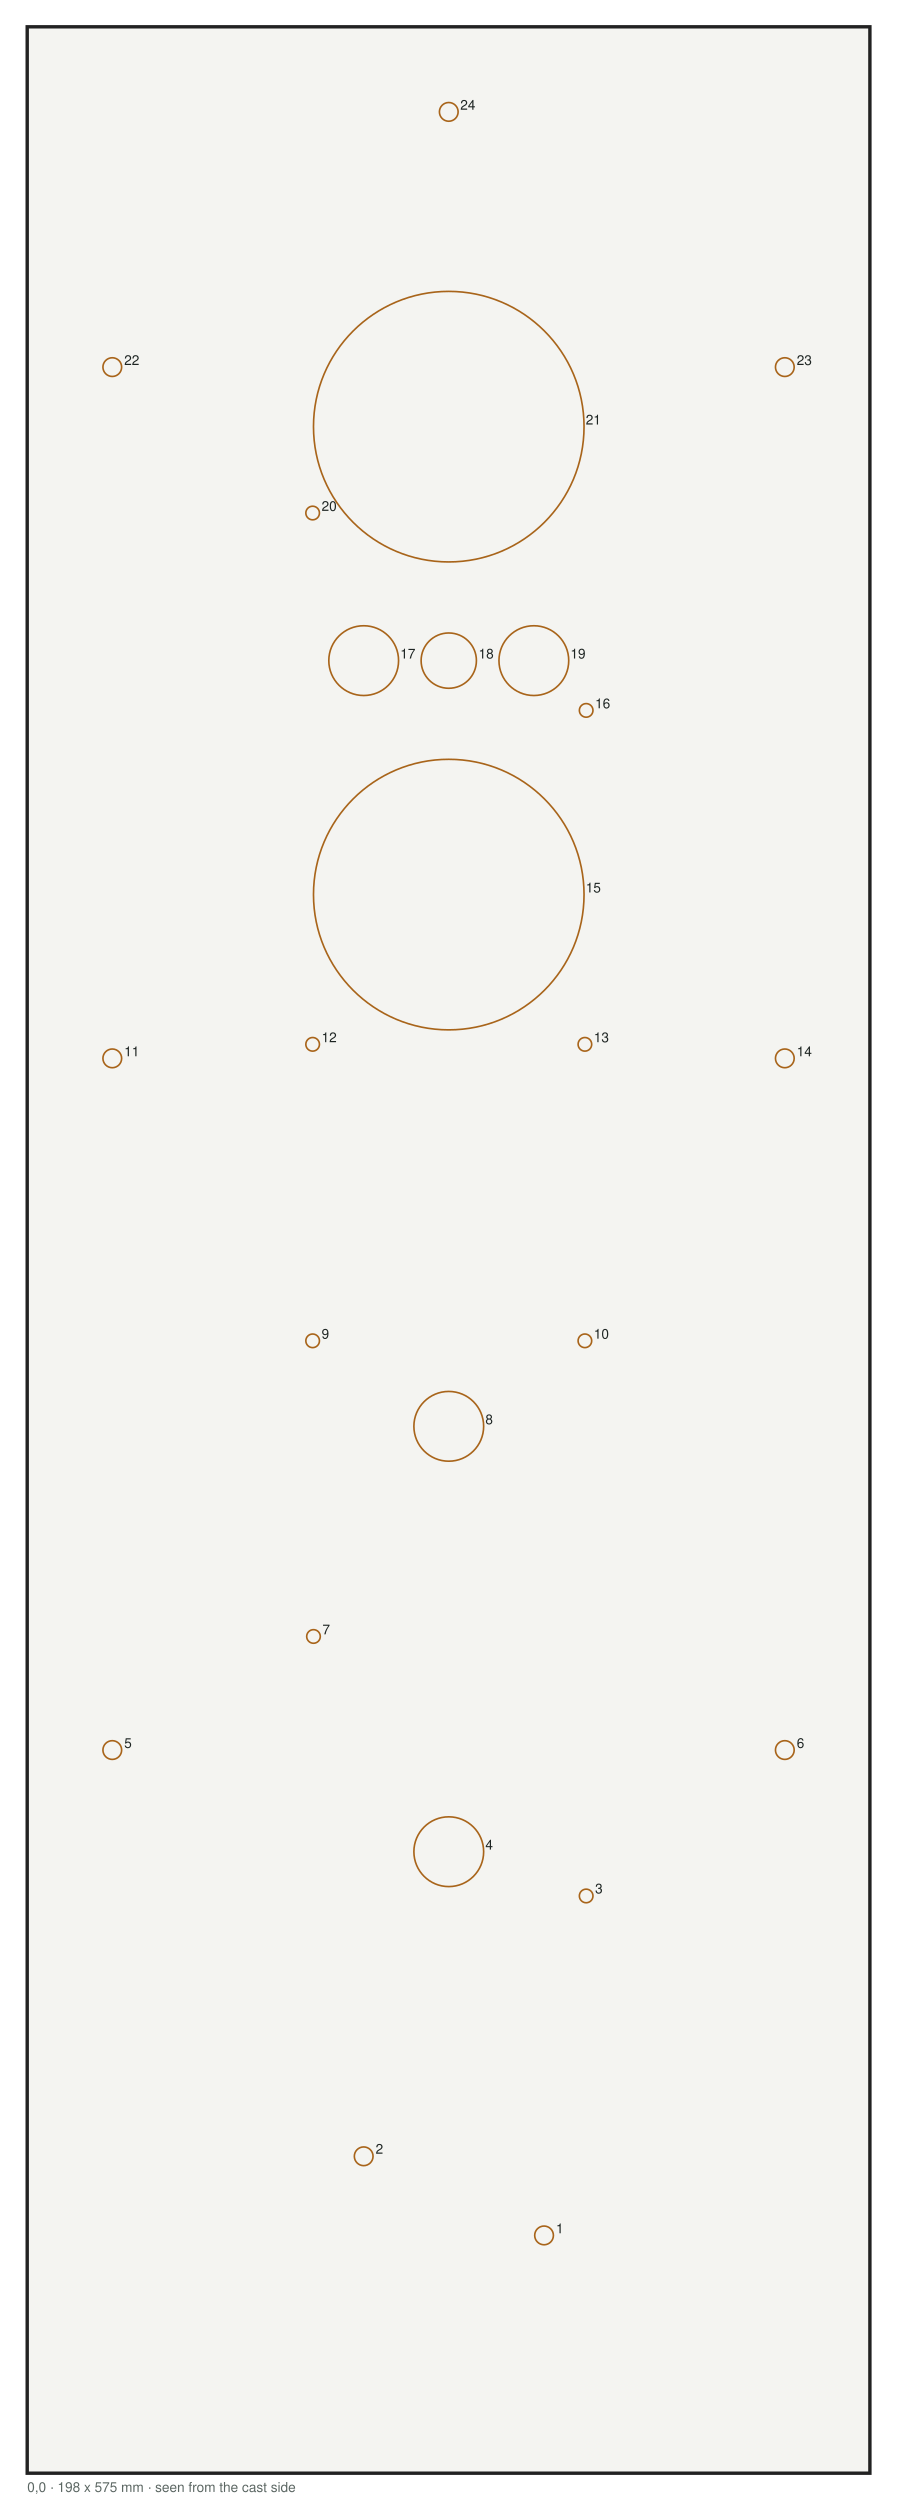
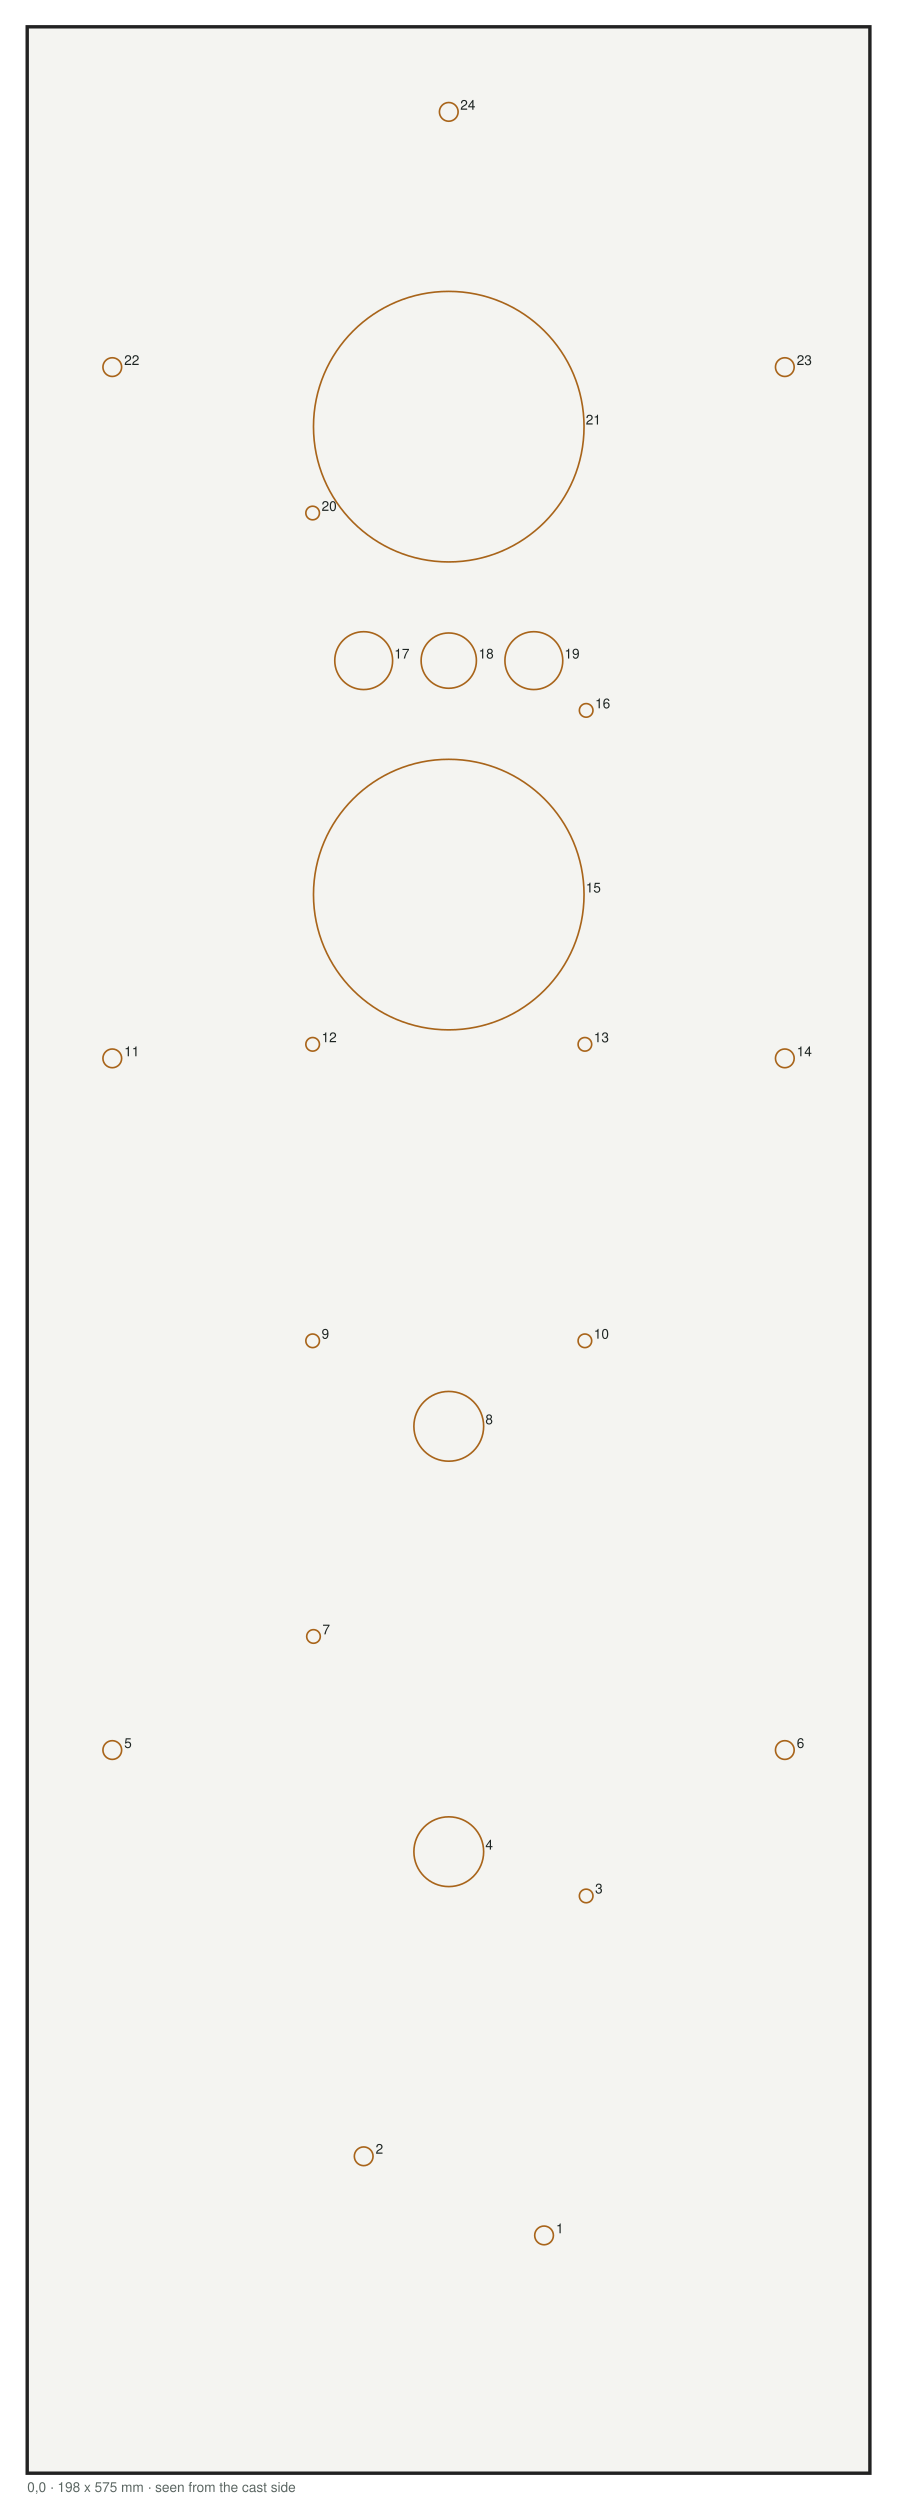
<svg xmlns="http://www.w3.org/2000/svg" viewBox="-6.3 -6.3 210.7 587.7" width="211mm" height="588mm" font-family="Helvetica, Arial, sans-serif">
  <polygon points="0.0,575.1 198.1,575.1 198.1,0.0 0.0,0.0" fill="#f4f4f1" stroke="#222" stroke-width="0.8" />
  <circle cx="121.5" cy="519.2" r="2.2" fill="none" stroke="#a8641a" stroke-width="0.39" />
  <text x="124.3" y="518.7" font-size="3.2" fill="#1d2422">1</text>
  <circle cx="79.1" cy="500.6" r="2.2" fill="none" stroke="#a8641a" stroke-width="0.39" />
  <text x="81.9" y="500.0" font-size="3.2" fill="#1d2422">2</text>
  <circle cx="131.4" cy="439.4" r="1.6" fill="none" stroke="#a8641a" stroke-width="0.39" />
  <text x="133.5" y="438.8" font-size="3.2" fill="#1d2422">3</text>
  <circle cx="99.1" cy="429.0" r="8.2" fill="none" stroke="#a8641a" stroke-width="0.39" />
  <text x="107.7" y="428.5" font-size="3.2" fill="#1d2422">4</text>
  <circle cx="20.0" cy="405.1" r="2.2" fill="none" stroke="#a8641a" stroke-width="0.39" />
  <text x="22.8" y="404.6" font-size="3.2" fill="#1d2422">5</text>
  <circle cx="178.1" cy="405.1" r="2.2" fill="none" stroke="#a8641a" stroke-width="0.39" />
  <text x="180.9" y="404.6" font-size="3.2" fill="#1d2422">6</text>
  <circle cx="67.3" cy="378.4" r="1.6" fill="none" stroke="#a8641a" stroke-width="0.39" />
  <text x="69.4" y="377.9" font-size="3.2" fill="#1d2422">7</text>
  <circle cx="99.1" cy="329.0" r="8.2" fill="none" stroke="#a8641a" stroke-width="0.39" />
  <text x="107.7" y="328.5" font-size="3.2" fill="#1d2422">8</text>
  <circle cx="67.1" cy="308.9" r="1.6" fill="none" stroke="#a8641a" stroke-width="0.39" />
  <text x="69.2" y="308.4" font-size="3.2" fill="#1d2422">9</text>
  <circle cx="131.1" cy="308.9" r="1.6" fill="none" stroke="#a8641a" stroke-width="0.39" />
  <text x="133.2" y="308.4" font-size="3.2" fill="#1d2422">10</text>
  <circle cx="20.0" cy="242.5" r="2.2" fill="none" stroke="#a8641a" stroke-width="0.39" />
  <text x="22.8" y="242.0" font-size="3.2" fill="#1d2422">11</text>
  <circle cx="67.1" cy="239.2" r="1.6" fill="none" stroke="#a8641a" stroke-width="0.39" />
  <text x="69.2" y="238.7" font-size="3.2" fill="#1d2422">12</text>
  <circle cx="131.1" cy="239.2" r="1.6" fill="none" stroke="#a8641a" stroke-width="0.39" />
  <text x="133.2" y="238.7" font-size="3.2" fill="#1d2422">13</text>
  <circle cx="178.1" cy="242.5" r="2.2" fill="none" stroke="#a8641a" stroke-width="0.39" />
  <text x="180.9" y="242.0" font-size="3.2" fill="#1d2422">14</text>
  <circle cx="99.1" cy="204.0" r="31.8" fill="none" stroke="#a8641a" stroke-width="0.39" />
  <text x="131.3" y="203.5" font-size="3.2" fill="#1d2422">15</text>
  <circle cx="131.4" cy="160.7" r="1.6" fill="none" stroke="#a8641a" stroke-width="0.39" />
  <text x="133.5" y="160.2" font-size="3.2" fill="#1d2422">16</text>
-   <circle cx="79.1" cy="149.0" r="8.2" fill="none" stroke="#a8641a" stroke-width="0.39" />
-   <text x="87.7" y="148.5" font-size="3.2" fill="#1d2422">17</text>
+   <circle cx="79.1" cy="149.0" r="6.8" fill="none" stroke="#a8641a" stroke-width="0.39" />
+   <text x="86.3" y="148.5" font-size="3.2" fill="#1d2422">17</text>
  <circle cx="99.1" cy="149.0" r="6.5" fill="none" stroke="#a8641a" stroke-width="0.39" />
  <text x="106.1" y="148.5" font-size="3.2" fill="#1d2422">18</text>
-   <circle cx="119.1" cy="149.0" r="8.2" fill="none" stroke="#a8641a" stroke-width="0.39" />
-   <text x="127.7" y="148.5" font-size="3.2" fill="#1d2422">19</text>
+   <circle cx="119.1" cy="149.0" r="6.8" fill="none" stroke="#a8641a" stroke-width="0.39" />
+   <text x="126.3" y="148.5" font-size="3.2" fill="#1d2422">19</text>
  <circle cx="67.1" cy="114.3" r="1.6" fill="none" stroke="#a8641a" stroke-width="0.39" />
  <text x="69.2" y="113.8" font-size="3.2" fill="#1d2422">20</text>
  <circle cx="99.1" cy="94.0" r="31.8" fill="none" stroke="#a8641a" stroke-width="0.39" />
  <text x="131.3" y="93.5" font-size="3.2" fill="#1d2422">21</text>
  <circle cx="20.0" cy="80.0" r="2.2" fill="none" stroke="#a8641a" stroke-width="0.39" />
  <text x="22.8" y="79.5" font-size="3.2" fill="#1d2422">22</text>
  <circle cx="178.1" cy="80.0" r="2.2" fill="none" stroke="#a8641a" stroke-width="0.39" />
  <text x="180.9" y="79.5" font-size="3.2" fill="#1d2422">23</text>
  <circle cx="99.1" cy="20.0" r="2.2" fill="none" stroke="#a8641a" stroke-width="0.39" />
  <text x="101.8" y="19.5" font-size="3.2" fill="#1d2422">24</text>
  <text x="0" y="579.5" font-size="3.2" fill="#5b6662">0,0 · 198 x 575 mm · seen from the cast side</text>
</svg>
